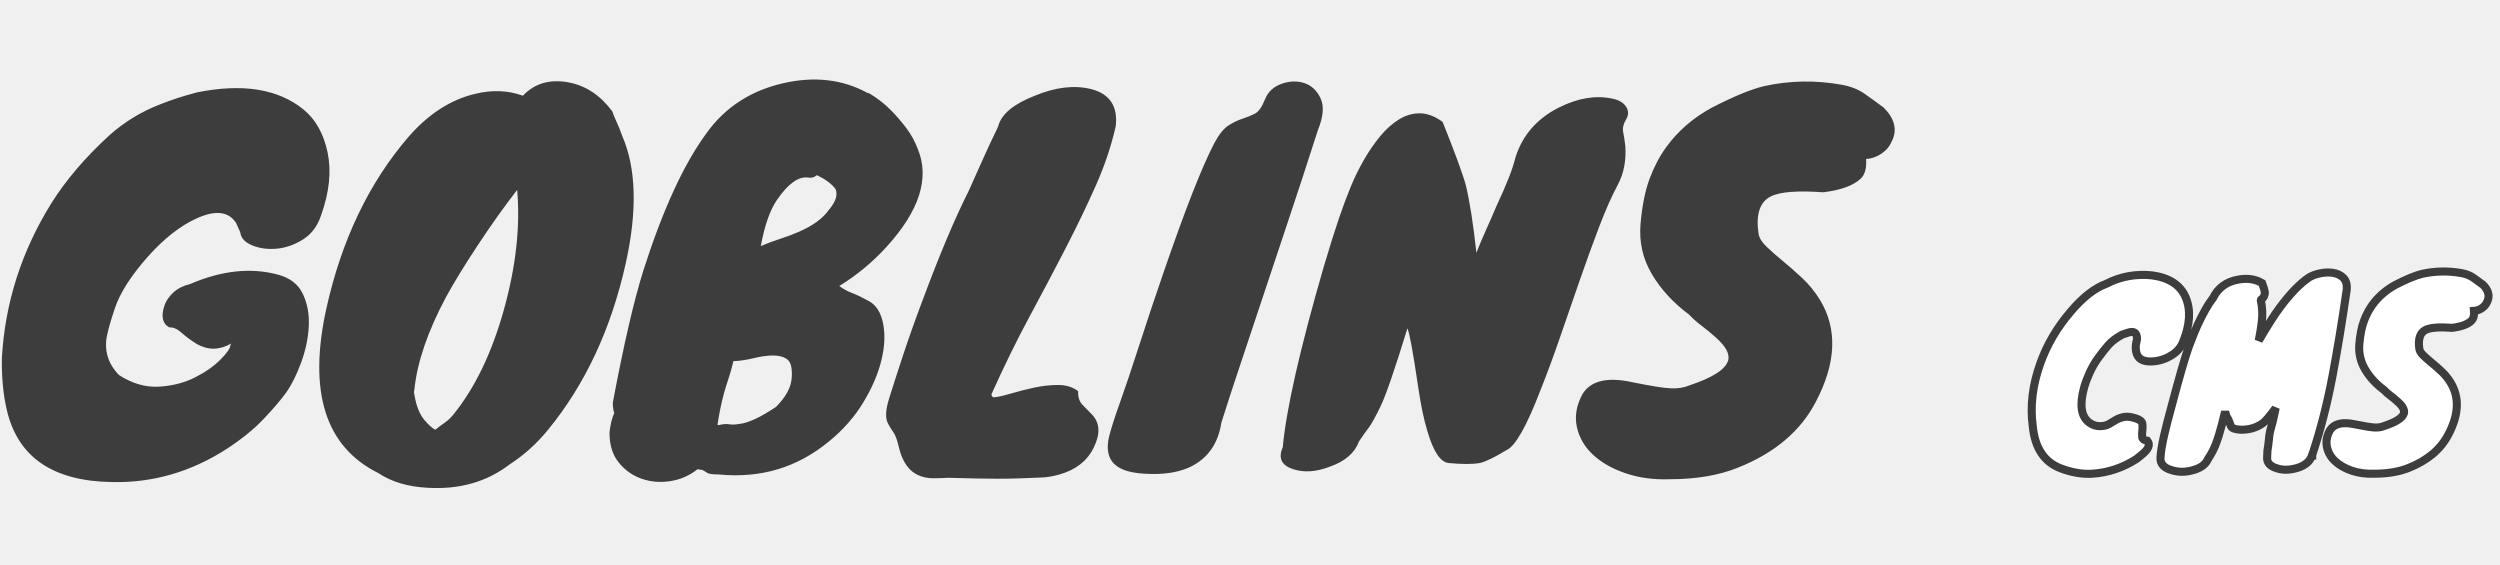
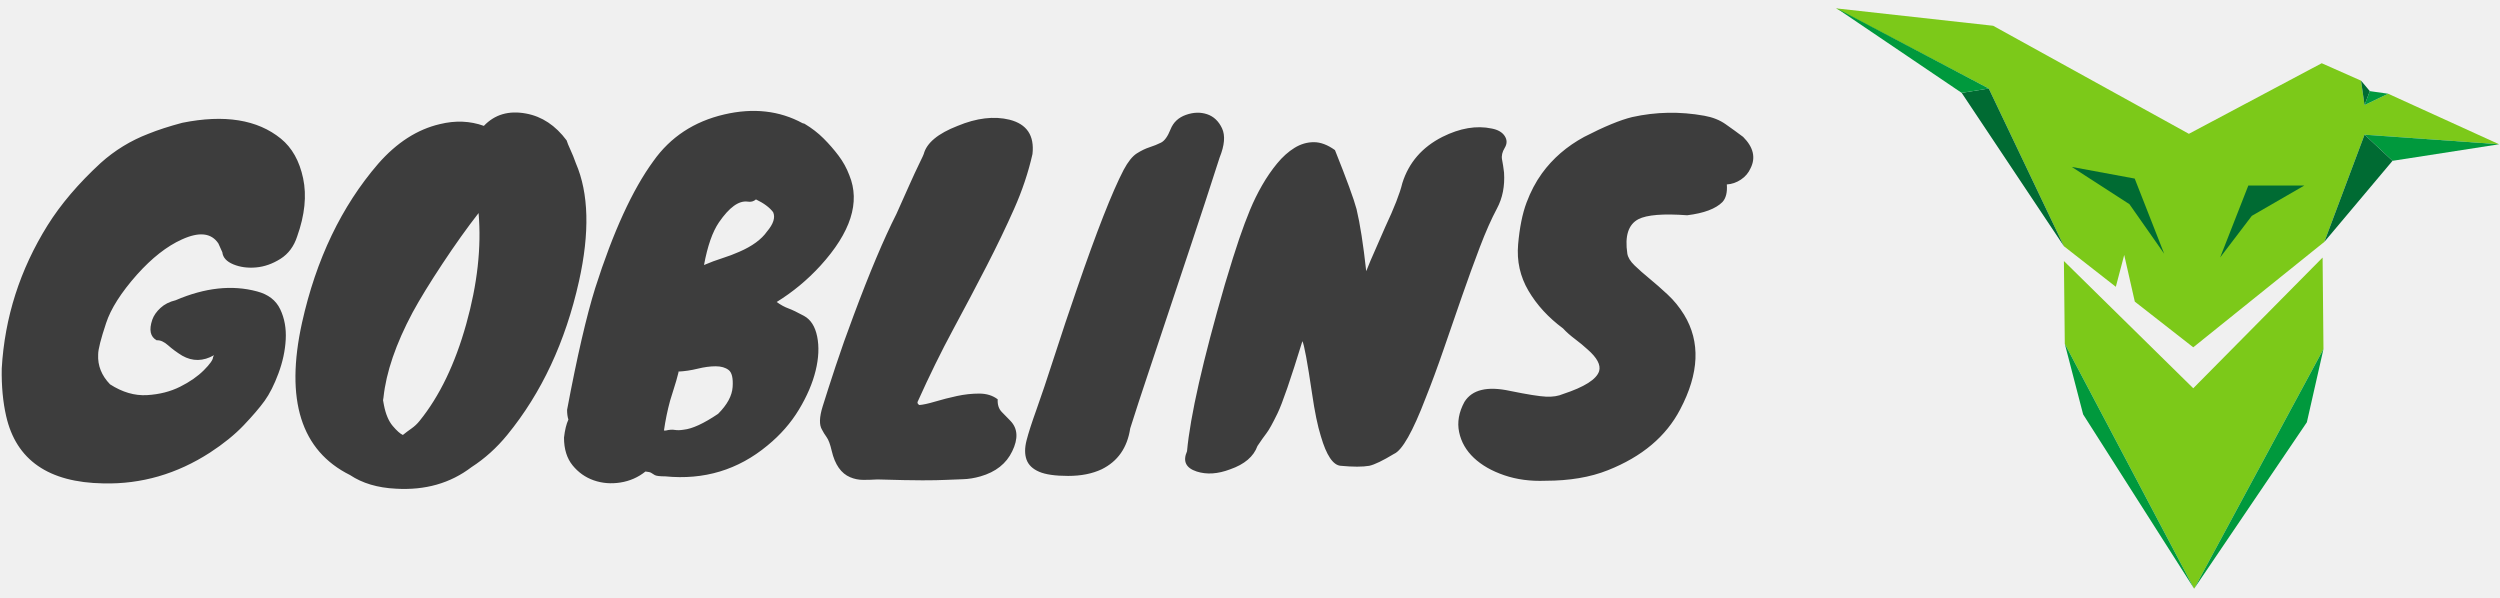
- <svg xmlns="http://www.w3.org/2000/svg" width="310px" height="70px" viewBox="0 0 310 70" version="1.1">
+ <svg xmlns="http://www.w3.org/2000/svg" width="335px" height="80px" viewBox="0 0 335 80" version="1.1">
  <defs />
  <g id="Symbols" stroke="none" stroke-width="1" fill="none" fill-rule="evenodd">
    <g id="spawn">
-       <g id="Group-3" transform="translate(0, 9)">
-         <path d="M24.423,33.666 C23.715,33.233 23.086,32.771 22.535,32.279 C21.984,31.788 21.473,31.562 21.001,31.601 C20.136,31.129 19.939,30.205 20.411,28.828 C20.608,28.277 20.971,27.756 21.503,27.265 C22.034,26.773 22.712,26.429 23.538,26.232 C27.471,24.541 31.11,24.147 34.453,25.052 C35.948,25.445 36.98,26.242 37.55,27.442 C38.121,28.641 38.367,29.988 38.288,31.483 C38.209,32.978 37.885,34.492 37.315,36.026 C36.744,37.56 36.125,38.789 35.456,39.714 C34.787,40.638 33.853,41.729 32.654,42.988 C31.454,44.247 29.949,45.466 28.14,46.646 C23.695,49.517 18.936,50.894 13.862,50.776 C6.507,50.658 2.16,47.649 0.823,41.749 C0.39,39.861 0.194,37.737 0.233,35.377 C0.626,28.533 2.672,22.141 6.369,16.202 C8.139,13.37 10.519,10.577 13.508,7.824 C15.396,6.133 17.52,4.835 19.88,3.93 C21.139,3.419 22.653,2.927 24.423,2.455 C30.087,1.314 34.492,2.022 37.639,4.579 C39.134,5.798 40.127,7.568 40.618,9.889 C41.11,12.21 40.845,14.806 39.822,17.677 C39.389,19.014 38.642,20.017 37.58,20.686 C36.518,21.355 35.427,21.738 34.306,21.837 C33.184,21.935 32.172,21.797 31.267,21.424 C30.362,21.05 29.871,20.509 29.792,19.801 L29.261,18.621 C28.317,17.205 26.685,17.028 24.364,18.09 C22.358,18.995 20.352,20.568 18.346,22.81 C16.222,25.209 14.845,27.373 14.216,29.3 C13.508,31.424 13.154,32.82 13.154,33.489 C13.075,34.984 13.606,36.321 14.747,37.501 C16.399,38.563 18.051,39.045 19.703,38.947 C21.355,38.848 22.83,38.475 24.128,37.825 C25.426,37.176 26.488,36.439 27.314,35.613 C28.14,34.787 28.553,34.197 28.553,33.843 C28.594,33.761 28.635,33.68 28.675,33.598 C27.224,34.425 25.806,34.448 24.423,33.666 Z M50.678,7.942 C53.156,5.11 55.909,3.34 58.938,2.632 C61.023,2.121 62.989,2.199 64.838,2.868 C66.293,1.334 68.181,0.783 70.502,1.216 C72.626,1.609 74.435,2.809 75.93,4.815 C76.009,5.09 76.176,5.503 76.431,6.054 C76.687,6.605 76.933,7.214 77.169,7.883 C78.9,11.895 79.037,17.166 77.582,23.695 C75.773,31.798 72.567,38.661 67.965,44.286 C66.549,46.017 64.956,47.452 63.186,48.593 C60.354,50.756 56.971,51.72 53.038,51.484 C50.599,51.366 48.554,50.756 46.902,49.655 C40.333,46.39 38.19,39.586 40.471,29.241 C42.359,20.745 45.761,13.645 50.678,7.942 Z M51.386,39.271 L51.327,39.625 L51.445,40.274 C51.681,41.493 52.074,42.427 52.625,43.077 C53.176,43.726 53.628,44.129 53.982,44.286 C54.375,43.971 54.769,43.676 55.162,43.401 C55.555,43.126 55.909,42.791 56.224,42.398 C58.899,39.094 60.983,34.767 62.478,29.418 C63.973,24.069 64.523,19.113 64.13,14.55 C62.596,16.517 60.983,18.778 59.292,21.335 C57.601,23.892 56.263,26.075 55.28,27.884 C53.038,32.093 51.74,35.888 51.386,39.271 Z M107.554,2.514 L107.79,2.573 C108.773,3.163 109.629,3.822 110.356,4.55 C111.084,5.277 111.753,6.044 112.362,6.851 C112.972,7.657 113.454,8.532 113.808,9.476 C115.303,13.095 114.005,17.146 109.914,21.63 C108.183,23.518 106.236,25.131 104.073,26.468 C104.624,26.861 105.145,27.146 105.636,27.323 C106.128,27.501 106.826,27.835 107.731,28.326 C108.636,28.818 109.226,29.742 109.501,31.099 C109.776,32.457 109.708,33.981 109.294,35.672 C108.881,37.363 108.134,39.104 107.052,40.894 C105.971,42.683 104.565,44.286 102.834,45.702 C98.901,48.967 94.338,50.343 89.146,49.832 C88.399,49.832 87.927,49.773 87.73,49.655 C87.533,49.537 87.376,49.439 87.258,49.36 C87.14,49.281 86.884,49.222 86.491,49.183 C85.508,49.97 84.387,50.461 83.128,50.658 C81.869,50.855 80.68,50.756 79.558,50.363 C78.437,49.97 77.494,49.301 76.727,48.357 C75.959,47.413 75.576,46.174 75.576,44.64 C75.694,43.617 75.891,42.811 76.166,42.221 C76.048,41.867 75.989,41.434 75.989,40.923 C77.326,33.804 78.585,28.356 79.765,24.58 C82.164,17.067 84.76,11.403 87.553,7.588 C89.834,4.363 93.001,2.278 97.052,1.334 C100.946,0.429 104.447,0.823 107.554,2.514 Z M89.205,43.696 C89.677,43.578 90.08,43.548 90.415,43.608 C90.749,43.667 91.152,43.657 91.624,43.578 C92.765,43.46 94.299,42.752 96.226,41.454 C97.445,40.235 98.094,39.035 98.173,37.855 C98.252,36.675 98.075,35.918 97.642,35.584 C97.209,35.249 96.629,35.082 95.901,35.082 C95.174,35.082 94.368,35.19 93.483,35.407 C92.597,35.623 91.742,35.751 90.916,35.79 L90.916,35.908 C90.719,36.695 90.523,37.383 90.326,37.973 C90.129,38.563 89.952,39.133 89.795,39.684 C89.441,40.982 89.166,42.319 88.969,43.696 L89.205,43.696 Z M100.179,13.016 C98.999,12.859 97.721,13.783 96.344,15.789 C95.479,17.048 94.81,18.955 94.338,21.512 C95.164,21.158 95.98,20.853 96.787,20.598 C97.593,20.342 98.35,20.057 99.058,19.742 C100.789,18.995 102.028,18.09 102.775,17.028 C103.64,16.005 103.916,15.14 103.601,14.432 C103.129,13.803 102.362,13.232 101.3,12.721 C100.985,12.996 100.612,13.095 100.179,13.016 Z M131.39,49.832 C130.564,50.068 129.777,50.196 129.03,50.215 C128.283,50.235 127.526,50.265 126.758,50.304 C125.991,50.343 124.939,50.363 123.602,50.363 C122.265,50.363 120.259,50.324 117.584,50.245 C116.955,50.284 116.325,50.304 115.696,50.304 C115.067,50.304 114.477,50.186 113.926,49.95 C112.707,49.439 111.881,48.259 111.448,46.41 C111.251,45.545 111.025,44.935 110.769,44.581 C110.514,44.227 110.307,43.893 110.15,43.578 C109.757,42.949 109.786,41.906 110.239,40.451 C110.691,38.996 111.271,37.196 111.979,35.053 C112.687,32.909 113.493,30.637 114.398,28.238 C116.522,22.535 118.43,18.011 120.121,14.668 C120.79,13.173 121.37,11.875 121.862,10.774 C122.353,9.673 122.796,8.719 123.189,7.912 C123.582,7.106 123.779,6.683 123.779,6.644 C124.172,5.149 125.687,3.891 128.322,2.868 C130.879,1.806 133.199,1.531 135.284,2.042 C137.605,2.632 138.627,4.166 138.352,6.644 C137.801,9.083 136.985,11.521 135.904,13.96 C134.822,16.399 133.593,18.955 132.216,21.63 C130.839,24.305 129.345,27.137 127.732,30.126 C126.119,33.115 124.526,36.36 122.953,39.861 C122.914,40.018 122.992,40.156 123.189,40.274 C123.7,40.235 124.418,40.077 125.343,39.802 C126.267,39.527 127.23,39.281 128.233,39.065 C129.237,38.848 130.23,38.74 131.213,38.74 C132.196,38.74 133.022,38.996 133.691,39.507 C133.652,40.215 133.829,40.775 134.222,41.188 C134.615,41.602 135.009,42.005 135.402,42.398 C136.385,43.421 136.464,44.778 135.638,46.469 C134.851,48.121 133.435,49.242 131.39,49.832 Z M163.427,7.116 C162.05,11.403 160.782,15.278 159.621,18.739 C158.461,22.2 157.399,25.386 156.435,28.297 C155.472,31.208 154.577,33.892 153.751,36.35 C152.925,38.809 152.158,41.159 151.45,43.401 C151.057,45.997 149.778,47.826 147.615,48.888 C146.356,49.478 144.862,49.773 143.131,49.773 C141.4,49.773 140.102,49.586 139.237,49.212 C138.372,48.839 137.811,48.298 137.555,47.59 C137.3,46.882 137.3,46.027 137.555,45.023 C137.811,44.02 138.254,42.644 138.883,40.894 C139.512,39.143 140.309,36.773 141.273,33.784 C142.236,30.795 143.249,27.766 144.311,24.698 C146.946,17.028 149.031,11.718 150.565,8.768 C151.155,7.667 151.745,6.929 152.335,6.556 C152.925,6.182 153.495,5.907 154.046,5.729 C154.597,5.552 155.108,5.346 155.58,5.11 C156.052,4.874 156.475,4.284 156.849,3.34 C157.222,2.396 157.91,1.747 158.913,1.393 C159.917,1.039 160.86,1.009 161.745,1.304 C162.631,1.6 163.299,2.229 163.751,3.192 C164.204,4.156 164.096,5.464 163.427,7.116 Z M164.135,24.108 C164.922,21.473 165.561,19.437 166.053,18.002 C166.544,16.566 167.026,15.278 167.498,14.137 C167.97,12.996 168.511,11.895 169.12,10.833 C169.73,9.771 170.399,8.798 171.126,7.912 C171.854,7.027 172.631,6.329 173.457,5.818 C174.283,5.307 175.148,5.051 176.053,5.051 C176.958,5.051 177.902,5.405 178.885,6.113 C180.458,10.046 181.422,12.682 181.776,14.019 C182.248,15.986 182.681,18.759 183.074,22.338 C183.428,21.433 183.831,20.48 184.284,19.477 C184.736,18.473 185.178,17.461 185.611,16.438 C186.83,13.842 187.597,11.875 187.912,10.538 C188.777,7.785 190.567,5.72 193.281,4.343 C195.641,3.163 197.844,2.789 199.889,3.222 C200.715,3.379 201.295,3.714 201.63,4.225 C201.964,4.736 201.964,5.267 201.63,5.818 C201.295,6.369 201.177,6.89 201.275,7.381 C201.374,7.873 201.462,8.453 201.541,9.122 C201.659,10.931 201.344,12.534 200.597,13.931 C199.85,15.327 199.083,17.057 198.296,19.122 C197.509,21.188 196.713,23.38 195.906,25.701 C195.1,28.022 194.284,30.382 193.458,32.781 C192.632,35.18 191.826,37.363 191.039,39.33 C189.308,43.853 187.892,46.351 186.791,46.823 C185.296,47.728 184.195,48.259 183.487,48.416 C182.582,48.573 181.304,48.573 179.652,48.416 C178.629,48.337 177.744,47.02 176.997,44.463 C176.564,43.086 176.171,41.179 175.817,38.74 C175.188,34.492 174.755,32.152 174.519,31.719 C172.946,36.832 171.835,40.058 171.185,41.395 C170.536,42.732 170.045,43.617 169.71,44.05 C169.376,44.483 168.973,45.053 168.501,45.761 C167.99,47.177 166.77,48.219 164.843,48.888 C163.191,49.517 161.696,49.616 160.359,49.183 C158.904,48.711 158.471,47.806 159.061,46.469 C159.494,41.749 161.185,34.295 164.135,24.108 Z M207.087,50.422 C205.081,50.501 203.242,50.255 201.571,49.684 C199.899,49.114 198.542,48.337 197.5,47.354 C196.457,46.371 195.798,45.22 195.523,43.903 C195.248,42.585 195.484,41.238 196.231,39.861 C197.254,38.209 199.299,37.717 202.367,38.386 C204.688,38.858 206.29,39.114 207.175,39.153 C208.061,39.192 208.818,39.074 209.447,38.799 C212.318,37.855 213.931,36.832 214.285,35.731 C214.521,34.905 214.01,33.941 212.751,32.84 C212.24,32.368 211.669,31.896 211.04,31.424 C210.411,30.952 209.88,30.48 209.447,30.008 C207.48,28.553 205.937,26.871 204.815,24.963 C203.694,23.056 203.232,20.981 203.429,18.739 C203.626,16.497 203.999,14.639 204.55,13.164 C205.101,11.688 205.789,10.381 206.615,9.24 C208.07,7.234 209.958,5.602 212.279,4.343 C214.954,2.966 217.097,2.081 218.71,1.688 C221.896,0.98 225.121,0.921 228.386,1.511 C229.487,1.708 230.431,2.081 231.218,2.632 C232.005,3.183 232.791,3.753 233.578,4.343 C234.955,5.72 235.289,7.116 234.581,8.532 C234.306,9.161 233.873,9.673 233.283,10.066 C232.693,10.459 232.064,10.676 231.395,10.715 C231.474,11.777 231.277,12.564 230.805,13.075 C229.9,13.98 228.327,14.57 226.085,14.845 C222.86,14.609 220.677,14.786 219.536,15.376 C218.199,16.084 217.707,17.618 218.061,19.978 C218.14,20.489 218.464,21.02 219.035,21.571 C219.605,22.122 220.273,22.712 221.041,23.341 C221.808,23.97 222.614,24.678 223.459,25.465 C224.305,26.252 225.043,27.156 225.672,28.179 C227.875,31.798 227.698,36.026 225.141,40.864 C223.253,44.483 220.028,47.197 215.465,49.006 C213.105,49.95 210.312,50.422 207.087,50.422 Z" id="GOBLINS" fill="#3D3D3D" />
-         <path d="M264.99,33.06 C264.99,32.46 264.78,32.16 264.36,32.16 C264.2,32.16 264.01,32.2 263.79,32.28 C263.57,32.36 263.36,32.43 263.16,32.49 C262.42,32.89 261.845,33.325 261.435,33.795 C261.025,34.265 260.61,34.79 260.19,35.37 C259.77,35.95 259.41,36.57 259.11,37.23 C258.81,37.89 258.58,38.51 258.42,39.09 C257.84,41.23 258.06,42.67 259.08,43.41 C259.5,43.71 259.945,43.855 260.415,43.845 C260.885,43.835 261.265,43.74 261.555,43.56 C261.845,43.38 262.13,43.21 262.41,43.05 C262.69,42.89 263.015,42.775 263.385,42.705 C263.755,42.635 264.215,42.685 264.765,42.855 C265.315,43.025 265.61,43.25 265.65,43.53 C265.69,43.81 265.69,44.1 265.65,44.4 C265.61,44.7 265.605,44.97 265.635,45.21 C265.665,45.45 265.88,45.6 266.28,45.66 C266.66,46.14 266.42,46.72 265.56,47.4 C265.34,47.58 265.13,47.75 264.93,47.91 C263.21,49.01 261.38,49.62 259.44,49.74 C258.22,49.82 256.92,49.6 255.54,49.08 C253.48,48.3 252.32,46.55 252.06,43.83 C251.72,41.31 252.04,38.7 253.02,36 C253.84,33.72 255.08,31.61 256.74,29.67 C258.24,27.89 259.72,26.73 261.18,26.19 C262.92,25.29 264.8,24.94 266.82,25.14 C268.96,25.42 270.36,26.33 271.02,27.87 C271.68,29.41 271.57,31.26 270.69,33.42 C270.39,34.18 269.82,34.78 268.98,35.22 C268.26,35.62 267.48,35.82 266.64,35.82 C265.8,35.82 265.26,35.555 265.02,35.025 C264.78,34.495 264.77,33.84 264.99,33.06 Z M280.5,26.1 C280.7,26.64 280.81,27 280.83,27.18 C280.87,27.56 280.73,27.88 280.41,28.14 C280.41,28.16 280.39,28.19 280.35,28.23 C280.53,29.17 280.57,30.05 280.47,30.87 C280.37,31.69 280.24,32.48 280.08,33.24 C281.16,31.4 282.02,30.05 282.66,29.19 C283.98,27.41 285.21,26.14 286.35,25.38 C286.73,25.16 287.195,24.995 287.745,24.885 C288.295,24.775 288.82,24.76 289.32,24.84 C289.82,24.92 290.235,25.12 290.565,25.44 C290.895,25.76 291.04,26.24 291,26.88 C290.44,30.78 289.84,34.415 289.2,37.785 C288.56,41.155 287.73,44.37 286.71,47.43 L286.71,47.49 L286.68,47.49 C286.44,48.21 285.84,48.72 284.88,49.02 C283.94,49.3 283.1,49.32 282.36,49.08 C281.46,48.82 281.05,48.34 281.13,47.64 L281.16,46.95 L281.16,46.89 C281.24,46.41 281.285,46.085 281.295,45.915 C281.305,45.745 281.32,45.62 281.34,45.54 C281.38,45.02 281.465,44.535 281.595,44.085 C281.725,43.635 281.82,43.27 281.88,42.99 C281.94,42.71 282,42.445 282.06,42.195 C282.12,41.945 282.16,41.75 282.18,41.61 C281.42,42.65 280.88,43.28 280.56,43.5 C279.76,44.06 278.83,44.32 277.77,44.28 C277.11,44.24 276.73,44.09 276.63,43.83 C276.43,43.27 276.29,42.94 276.21,42.84 C276.09,42.68 275.99,42.41 275.91,42.03 C275.39,44.33 274.88,45.96 274.38,46.92 C274.18,47.3 273.98,47.64 273.78,47.94 C273.5,48.6 272.86,49.06 271.86,49.32 C270.92,49.58 270.02,49.56 269.16,49.26 C268.28,48.98 267.86,48.48 267.9,47.76 C267.94,47.04 268.085,46.135 268.335,45.045 C268.585,43.955 268.88,42.8 269.22,41.58 C270.24,37.72 270.965,35.21 271.395,34.05 C271.825,32.89 272.19,31.98 272.49,31.32 C273.21,29.78 273.85,28.66 274.41,27.96 C275.03,26.7 276.06,25.94 277.5,25.68 C278.64,25.46 279.64,25.6 280.5,26.1 Z M294.42,49.74 C293.4,49.78 292.465,49.655 291.615,49.365 C290.765,49.075 290.075,48.68 289.545,48.18 C289.015,47.68 288.68,47.095 288.54,46.425 C288.4,45.755 288.52,45.07 288.9,44.37 C289.42,43.53 290.46,43.28 292.02,43.62 C293.2,43.86 294.015,43.99 294.465,44.01 C294.915,44.03 295.3,43.97 295.62,43.83 C297.08,43.35 297.9,42.83 298.08,42.27 C298.2,41.85 297.94,41.36 297.3,40.8 C297.04,40.56 296.75,40.32 296.43,40.08 C296.11,39.84 295.84,39.6 295.62,39.36 C294.62,38.62 293.835,37.765 293.265,36.795 C292.695,35.825 292.46,34.77 292.56,33.63 C292.66,32.49 292.85,31.545 293.13,30.795 C293.41,30.045 293.76,29.38 294.18,28.8 C294.92,27.78 295.88,26.95 297.06,26.31 C298.42,25.61 299.51,25.16 300.33,24.96 C301.95,24.6 303.59,24.57 305.25,24.87 C305.81,24.97 306.29,25.16 306.69,25.44 C307.09,25.72 307.49,26.01 307.89,26.31 C308.59,27.01 308.76,27.72 308.4,28.44 C308.26,28.76 308.04,29.02 307.74,29.22 C307.44,29.42 307.12,29.53 306.78,29.55 C306.82,30.09 306.72,30.49 306.48,30.75 C306.02,31.21 305.22,31.51 304.08,31.65 C302.44,31.53 301.33,31.62 300.75,31.92 C300.07,32.28 299.82,33.06 300,34.26 C300.04,34.52 300.205,34.79 300.495,35.07 C300.785,35.35 301.125,35.65 301.515,35.97 C301.905,36.29 302.315,36.65 302.745,37.05 C303.175,37.45 303.55,37.91 303.87,38.43 C304.99,40.27 304.9,42.42 303.6,44.88 C302.64,46.72 301,48.1 298.68,49.02 C297.48,49.5 296.06,49.74 294.42,49.74 Z" id="CMS" stroke="#3D3D3D" fill="#FFFFFF" />
+       <g id="Group-3" transform="translate(0, 14)" fill="#3D3D3D">
+         <path d="M24.423,33.666 C23.715,33.233 23.086,32.771 22.535,32.279 C21.984,31.788 21.473,31.562 21.001,31.601 C20.136,31.129 19.939,30.205 20.411,28.828 C20.608,28.277 20.971,27.756 21.503,27.265 C22.034,26.773 22.712,26.429 23.538,26.232 C27.471,24.541 31.11,24.147 34.453,25.052 C35.948,25.445 36.98,26.242 37.55,27.442 C38.121,28.641 38.367,29.988 38.288,31.483 C38.209,32.978 37.885,34.492 37.315,36.026 C36.744,37.56 36.125,38.789 35.456,39.714 C34.787,40.638 33.853,41.729 32.654,42.988 C31.454,44.247 29.949,45.466 28.14,46.646 C23.695,49.517 18.936,50.894 13.862,50.776 C6.507,50.658 2.16,47.649 0.823,41.749 C0.39,39.861 0.194,37.737 0.233,35.377 C0.626,28.533 2.672,22.141 6.369,16.202 C8.139,13.37 10.519,10.577 13.508,7.824 C15.396,6.133 17.52,4.835 19.88,3.93 C21.139,3.419 22.653,2.927 24.423,2.455 C30.087,1.314 34.492,2.022 37.639,4.579 C39.134,5.798 40.127,7.568 40.618,9.889 C41.11,12.21 40.845,14.806 39.822,17.677 C39.389,19.014 38.642,20.017 37.58,20.686 C36.518,21.355 35.427,21.738 34.306,21.837 C33.184,21.935 32.172,21.797 31.267,21.424 C30.362,21.05 29.871,20.509 29.792,19.801 L29.261,18.621 C28.317,17.205 26.685,17.028 24.364,18.09 C22.358,18.995 20.352,20.568 18.346,22.81 C16.222,25.209 14.845,27.373 14.216,29.3 C13.508,31.424 13.154,32.82 13.154,33.489 C13.075,34.984 13.606,36.321 14.747,37.501 C16.399,38.563 18.051,39.045 19.703,38.947 C21.355,38.848 22.83,38.475 24.128,37.825 C25.426,37.176 26.488,36.439 27.314,35.613 C28.14,34.787 28.553,34.197 28.553,33.843 C28.594,33.761 28.635,33.68 28.675,33.598 C27.224,34.425 25.806,34.448 24.423,33.666 Z M50.678,7.942 C53.156,5.11 55.909,3.34 58.938,2.632 C61.023,2.121 62.989,2.199 64.838,2.868 C66.293,1.334 68.181,0.783 70.502,1.216 C72.626,1.609 74.435,2.809 75.93,4.815 C76.009,5.09 76.176,5.503 76.431,6.054 C76.687,6.605 76.933,7.214 77.169,7.883 C78.9,11.895 79.037,17.166 77.582,23.695 C75.773,31.798 72.567,38.661 67.965,44.286 C66.549,46.017 64.956,47.452 63.186,48.593 C60.354,50.756 56.971,51.72 53.038,51.484 C50.599,51.366 48.554,50.756 46.902,49.655 C40.333,46.39 38.19,39.586 40.471,29.241 C42.359,20.745 45.761,13.645 50.678,7.942 Z M51.386,39.271 L51.327,39.625 L51.445,40.274 C51.681,41.493 52.074,42.427 52.625,43.077 C53.176,43.726 53.628,44.129 53.982,44.286 C54.375,43.971 54.769,43.676 55.162,43.401 C55.555,43.126 55.909,42.791 56.224,42.398 C58.899,39.094 60.983,34.767 62.478,29.418 C63.973,24.069 64.523,19.113 64.13,14.55 C62.596,16.517 60.983,18.778 59.292,21.335 C57.601,23.892 56.263,26.075 55.28,27.884 C53.038,32.093 51.74,35.888 51.386,39.271 Z M107.554,2.514 L107.79,2.573 C108.773,3.163 109.629,3.822 110.356,4.55 C111.084,5.277 111.753,6.044 112.362,6.851 C112.972,7.657 113.454,8.532 113.808,9.476 C115.303,13.095 114.005,17.146 109.914,21.63 C108.183,23.518 106.236,25.131 104.073,26.468 C104.624,26.861 105.145,27.146 105.636,27.323 C106.128,27.501 106.826,27.835 107.731,28.326 C108.636,28.818 109.226,29.742 109.501,31.099 C109.776,32.457 109.708,33.981 109.294,35.672 C108.881,37.363 108.134,39.104 107.052,40.894 C105.971,42.683 104.565,44.286 102.834,45.702 C98.901,48.967 94.338,50.343 89.146,49.832 C88.399,49.832 87.927,49.773 87.73,49.655 C87.533,49.537 87.376,49.439 87.258,49.36 C87.14,49.281 86.884,49.222 86.491,49.183 C85.508,49.97 84.387,50.461 83.128,50.658 C81.869,50.855 80.68,50.756 79.558,50.363 C78.437,49.97 77.494,49.301 76.727,48.357 C75.959,47.413 75.576,46.174 75.576,44.64 C75.694,43.617 75.891,42.811 76.166,42.221 C76.048,41.867 75.989,41.434 75.989,40.923 C77.326,33.804 78.585,28.356 79.765,24.58 C82.164,17.067 84.76,11.403 87.553,7.588 C89.834,4.363 93.001,2.278 97.052,1.334 C100.946,0.429 104.447,0.823 107.554,2.514 Z M89.205,43.696 C89.677,43.578 90.08,43.548 90.415,43.608 C90.749,43.667 91.152,43.657 91.624,43.578 C92.765,43.46 94.299,42.752 96.226,41.454 C97.445,40.235 98.094,39.035 98.173,37.855 C98.252,36.675 98.075,35.918 97.642,35.584 C97.209,35.249 96.629,35.082 95.901,35.082 C95.174,35.082 94.368,35.19 93.483,35.407 C92.597,35.623 91.742,35.751 90.916,35.79 L90.916,35.908 C90.719,36.695 90.523,37.383 90.326,37.973 C90.129,38.563 89.952,39.133 89.795,39.684 C89.441,40.982 89.166,42.319 88.969,43.696 L89.205,43.696 Z M100.179,13.016 C98.999,12.859 97.721,13.783 96.344,15.789 C95.479,17.048 94.81,18.955 94.338,21.512 C95.164,21.158 95.98,20.853 96.787,20.598 C97.593,20.342 98.35,20.057 99.058,19.742 C100.789,18.995 102.028,18.09 102.775,17.028 C103.64,16.005 103.916,15.14 103.601,14.432 C103.129,13.803 102.362,13.232 101.3,12.721 C100.985,12.996 100.612,13.095 100.179,13.016 Z M131.39,49.832 C130.564,50.068 129.777,50.196 129.03,50.215 C128.283,50.235 127.526,50.265 126.758,50.304 C125.991,50.343 124.939,50.363 123.602,50.363 C122.265,50.363 120.259,50.324 117.584,50.245 C116.955,50.284 116.325,50.304 115.696,50.304 C115.067,50.304 114.477,50.186 113.926,49.95 C112.707,49.439 111.881,48.259 111.448,46.41 C111.251,45.545 111.025,44.935 110.769,44.581 C110.514,44.227 110.307,43.893 110.15,43.578 C109.757,42.949 109.786,41.906 110.239,40.451 C110.691,38.996 111.271,37.196 111.979,35.053 C112.687,32.909 113.493,30.637 114.398,28.238 C116.522,22.535 118.43,18.011 120.121,14.668 C120.79,13.173 121.37,11.875 121.862,10.774 C122.353,9.673 122.796,8.719 123.189,7.912 C123.582,7.106 123.779,6.683 123.779,6.644 C124.172,5.149 125.687,3.891 128.322,2.868 C130.879,1.806 133.199,1.531 135.284,2.042 C137.605,2.632 138.627,4.166 138.352,6.644 C137.801,9.083 136.985,11.521 135.904,13.96 C134.822,16.399 133.593,18.955 132.216,21.63 C130.839,24.305 129.345,27.137 127.732,30.126 C126.119,33.115 124.526,36.36 122.953,39.861 C122.914,40.018 122.992,40.156 123.189,40.274 C123.7,40.235 124.418,40.077 125.343,39.802 C126.267,39.527 127.23,39.281 128.233,39.065 C129.237,38.848 130.23,38.74 131.213,38.74 C132.196,38.74 133.022,38.996 133.691,39.507 C133.652,40.215 133.829,40.775 134.222,41.188 C134.615,41.602 135.009,42.005 135.402,42.398 C136.385,43.421 136.464,44.778 135.638,46.469 C134.851,48.121 133.435,49.242 131.39,49.832 Z M163.427,7.116 C162.05,11.403 160.782,15.278 159.621,18.739 C158.461,22.2 157.399,25.386 156.435,28.297 C155.472,31.208 154.577,33.892 153.751,36.35 C152.925,38.809 152.158,41.159 151.45,43.401 C151.057,45.997 149.778,47.826 147.615,48.888 C146.356,49.478 144.862,49.773 143.131,49.773 C141.4,49.773 140.102,49.586 139.237,49.212 C138.372,48.839 137.811,48.298 137.555,47.59 C137.3,46.882 137.3,46.027 137.555,45.023 C137.811,44.02 138.254,42.644 138.883,40.894 C139.512,39.143 140.309,36.773 141.273,33.784 C142.236,30.795 143.249,27.766 144.311,24.698 C146.946,17.028 149.031,11.718 150.565,8.768 C151.155,7.667 151.745,6.929 152.335,6.556 C152.925,6.182 153.495,5.907 154.046,5.729 C154.597,5.552 155.108,5.346 155.58,5.11 C156.052,4.874 156.475,4.284 156.849,3.34 C157.222,2.396 157.91,1.747 158.913,1.393 C159.917,1.039 160.86,1.009 161.745,1.304 C162.631,1.6 163.299,2.229 163.751,3.192 C164.204,4.156 164.096,5.464 163.427,7.116 Z M164.135,24.108 C164.922,21.473 165.561,19.437 166.053,18.002 C166.544,16.566 167.026,15.278 167.498,14.137 C167.97,12.996 168.511,11.895 169.12,10.833 C169.73,9.771 170.399,8.798 171.126,7.912 C171.854,7.027 172.631,6.329 173.457,5.818 C174.283,5.307 175.148,5.051 176.053,5.051 C176.958,5.051 177.902,5.405 178.885,6.113 C180.458,10.046 181.422,12.682 181.776,14.019 C182.248,15.986 182.681,18.759 183.074,22.338 C183.428,21.433 183.831,20.48 184.284,19.477 C184.736,18.473 185.178,17.461 185.611,16.438 C186.83,13.842 187.597,11.875 187.912,10.538 C188.777,7.785 190.567,5.72 193.281,4.343 C195.641,3.163 197.844,2.789 199.889,3.222 C200.715,3.379 201.295,3.714 201.63,4.225 C201.964,4.736 201.964,5.267 201.63,5.818 C201.295,6.369 201.177,6.89 201.275,7.381 C201.374,7.873 201.462,8.453 201.541,9.122 C201.659,10.931 201.344,12.534 200.597,13.931 C199.85,15.327 199.083,17.057 198.296,19.122 C197.509,21.188 196.713,23.38 195.906,25.701 C195.1,28.022 194.284,30.382 193.458,32.781 C192.632,35.18 191.826,37.363 191.039,39.33 C189.308,43.853 187.892,46.351 186.791,46.823 C185.296,47.728 184.195,48.259 183.487,48.416 C182.582,48.573 181.304,48.573 179.652,48.416 C178.629,48.337 177.744,47.02 176.997,44.463 C176.564,43.086 176.171,41.179 175.817,38.74 C175.188,34.492 174.755,32.152 174.519,31.719 C172.946,36.832 171.835,40.058 171.185,41.395 C170.536,42.732 170.045,43.617 169.71,44.05 C169.376,44.483 168.973,45.053 168.501,45.761 C167.99,47.177 166.77,48.219 164.843,48.888 C163.191,49.517 161.696,49.616 160.359,49.183 C158.904,48.711 158.471,47.806 159.061,46.469 C159.494,41.749 161.185,34.295 164.135,24.108 Z M207.087,50.422 C205.081,50.501 203.242,50.255 201.571,49.684 C199.899,49.114 198.542,48.337 197.5,47.354 C196.457,46.371 195.798,45.22 195.523,43.903 C195.248,42.585 195.484,41.238 196.231,39.861 C197.254,38.209 199.299,37.717 202.367,38.386 C204.688,38.858 206.29,39.114 207.175,39.153 C208.061,39.192 208.818,39.074 209.447,38.799 C212.318,37.855 213.931,36.832 214.285,35.731 C214.521,34.905 214.01,33.941 212.751,32.84 C212.24,32.368 211.669,31.896 211.04,31.424 C210.411,30.952 209.88,30.48 209.447,30.008 C207.48,28.553 205.937,26.871 204.815,24.963 C203.694,23.056 203.232,20.981 203.429,18.739 C203.626,16.497 203.999,14.639 204.55,13.164 C205.101,11.688 205.789,10.381 206.615,9.24 C208.07,7.234 209.958,5.602 212.279,4.343 C214.954,2.966 217.097,2.081 218.71,1.688 C221.896,0.98 225.121,0.921 228.386,1.511 C229.487,1.708 230.431,2.081 231.218,2.632 C232.005,3.183 232.791,3.753 233.578,4.343 C234.955,5.72 235.289,7.116 234.581,8.532 C234.306,9.161 233.873,9.673 233.283,10.066 C232.693,10.459 232.064,10.676 231.395,10.715 C231.474,11.777 231.277,12.564 230.805,13.075 C229.9,13.98 228.327,14.57 226.085,14.845 C222.86,14.609 220.677,14.786 219.536,15.376 C218.199,16.084 217.707,17.618 218.061,19.978 C218.14,20.489 218.464,21.02 219.035,21.571 C219.605,22.122 220.273,22.712 221.041,23.341 C221.808,23.97 222.614,24.678 223.459,25.465 C224.305,26.252 225.043,27.156 225.672,28.179 C227.875,31.798 227.698,36.026 225.141,40.864 C223.253,44.483 220.028,47.197 215.465,49.006 C213.105,49.95 210.312,50.422 207.087,50.422 Z" id="GOBLINS" />
+       </g>
+       <g id="logo" transform="translate(246, 1)">
+         <polygon id="Combined-Shape" fill="#7CC919" points="0 0.117 20.493 10.859 30.564 31.994 37.52 37.43 38.645 33.162 40.064 39.418 47.896 45.539 65.462 31.41 70.849 17.048 88.883 18.332 74.011 11.56 70.849 13.078 70.38 9.808 65.111 7.473 47.311 16.931 21.079 2.452" />
+         <polygon id="Path-2" fill="#7CC919" points="30.564 33.979 30.682 45.072 48.013 77.883 65.345 45.772 65.228 33.512 47.896 51.027" />
+         <polygon id="Path-3" fill="#00993D" points="88.883 18.332 74.596 20.551 70.849 17.048" />
+         <polygon id="Path-4" fill="#006B33" points="65.462 31.41 70.849 17.048 74.596 20.551" />
+         <polygon id="Path-5" fill="#006B33" points="30.564 31.994 20.493 10.859 16.863 11.443" />
+         <polygon id="Path-6" fill="#00993D" points="16.863 11.443 20.493 10.859 0.117 0.117" />
+         <polygon id="Path-7" fill="#00993D" points="65.345 45.772 63.12 55.581 48.013 77.883" />
+         <polygon id="Path-8" fill="#00993D" points="48.013 77.883 30.682 45.072 33.141 54.53" />
+         <polygon id="Path-9" fill="#00993D" points="74.011 11.56 70.849 13.078 71.551 11.21" />
+         <polygon id="Path-10" fill="#006B33" points="70.849 13.078 71.551 11.21 70.38 9.808" />
+         <polygon id="Path-13" fill="#006B33" points="51.5 33.5 55.274 23.866 62.768 23.866 55.742 27.925" />
+         <polygon id="Path-14" fill="#006B33" points="44 33 39.347 26.364 31.618 21.368 40.05 22.929" />
      </g>
    </g>
  </g>
</svg>
